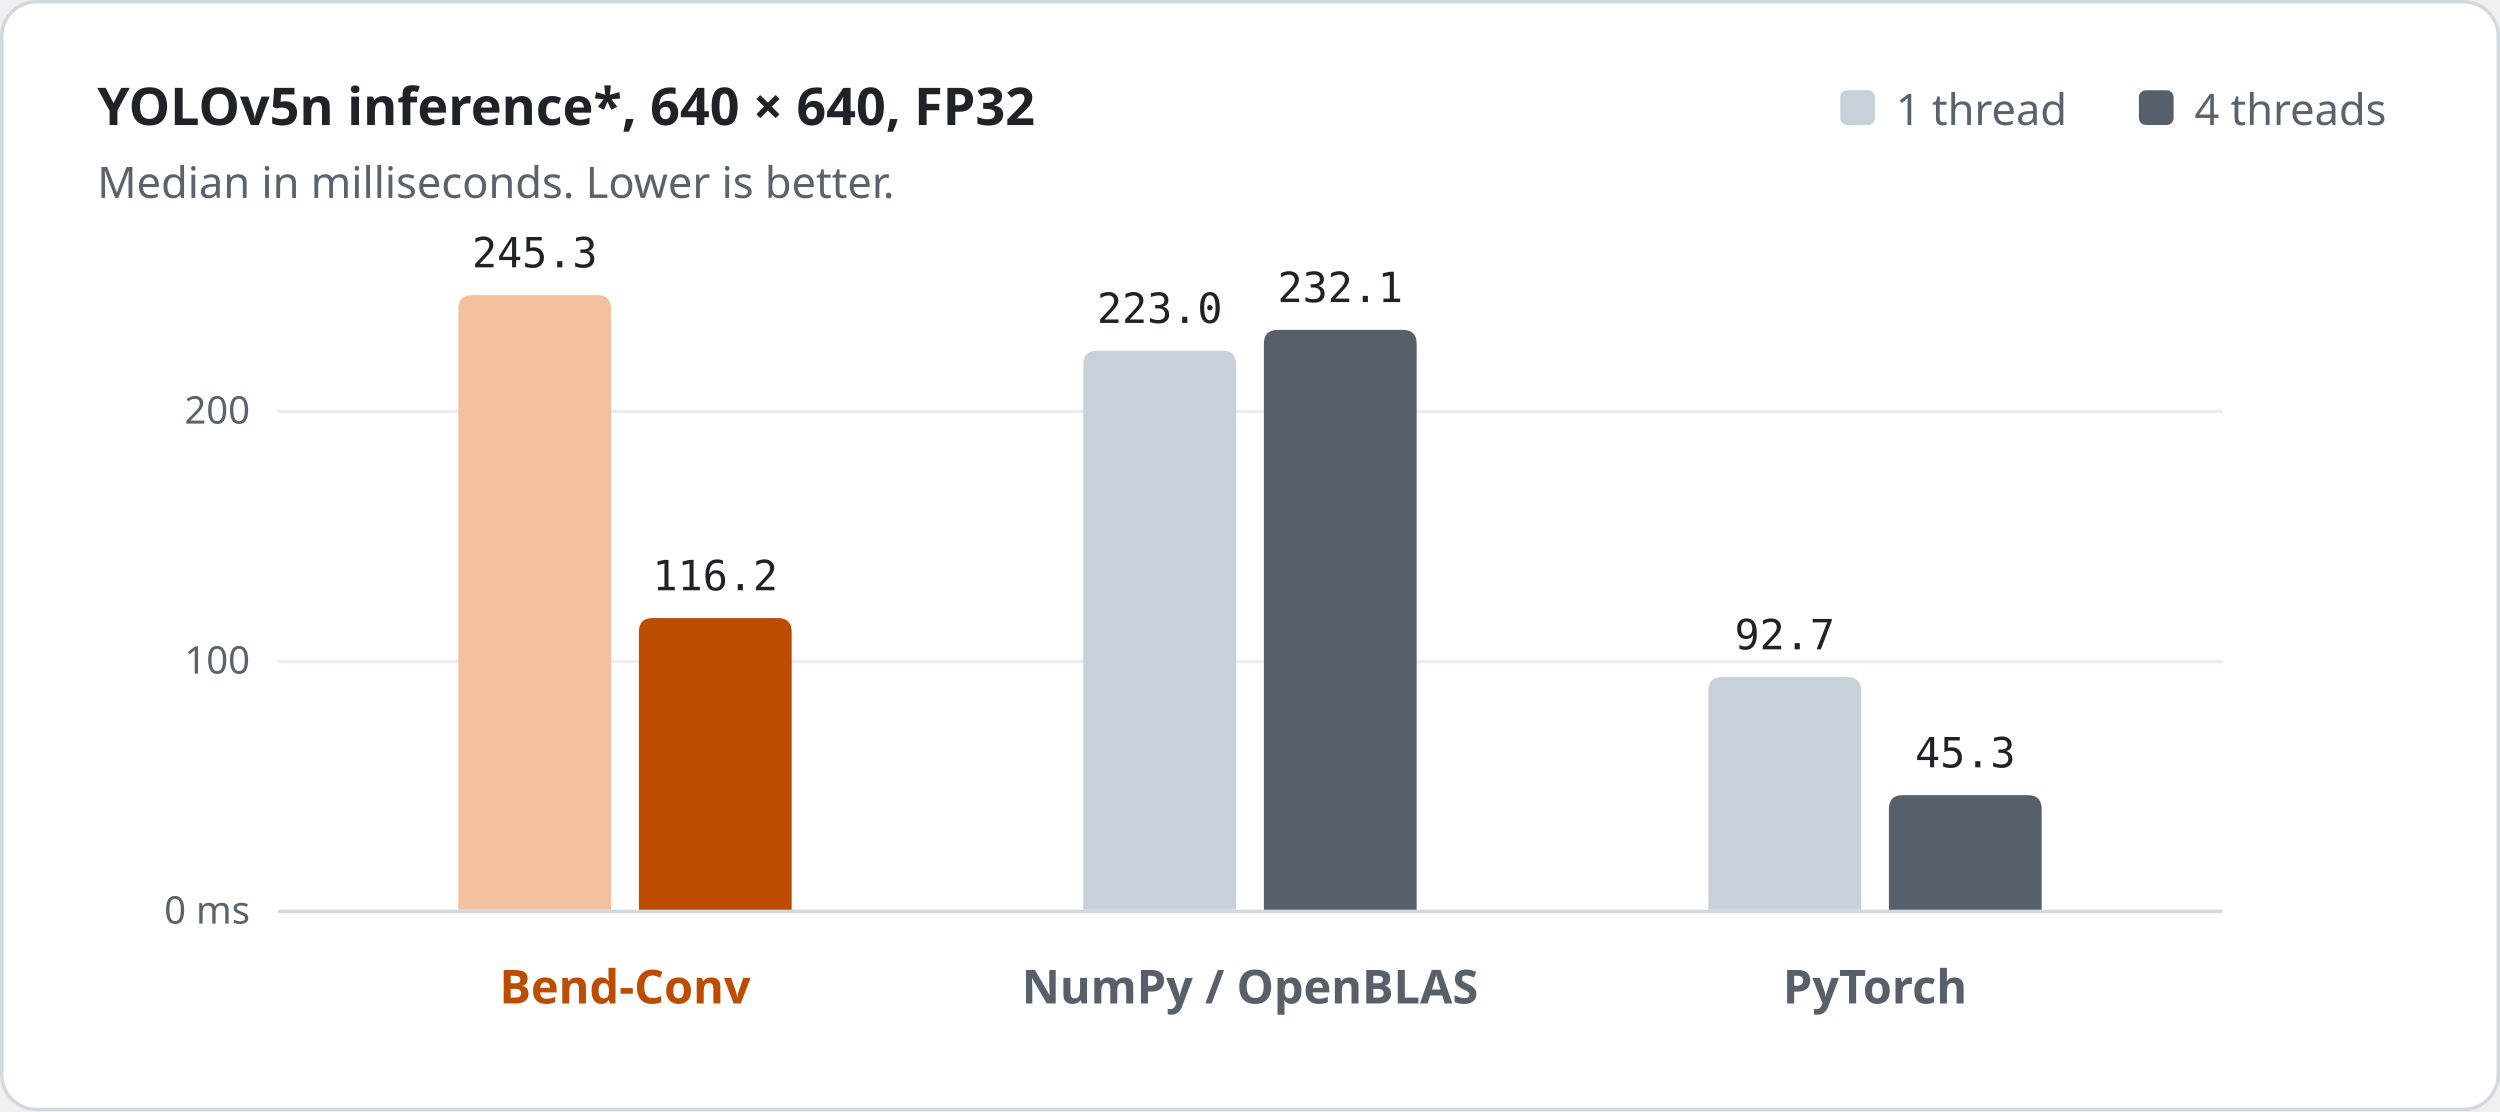
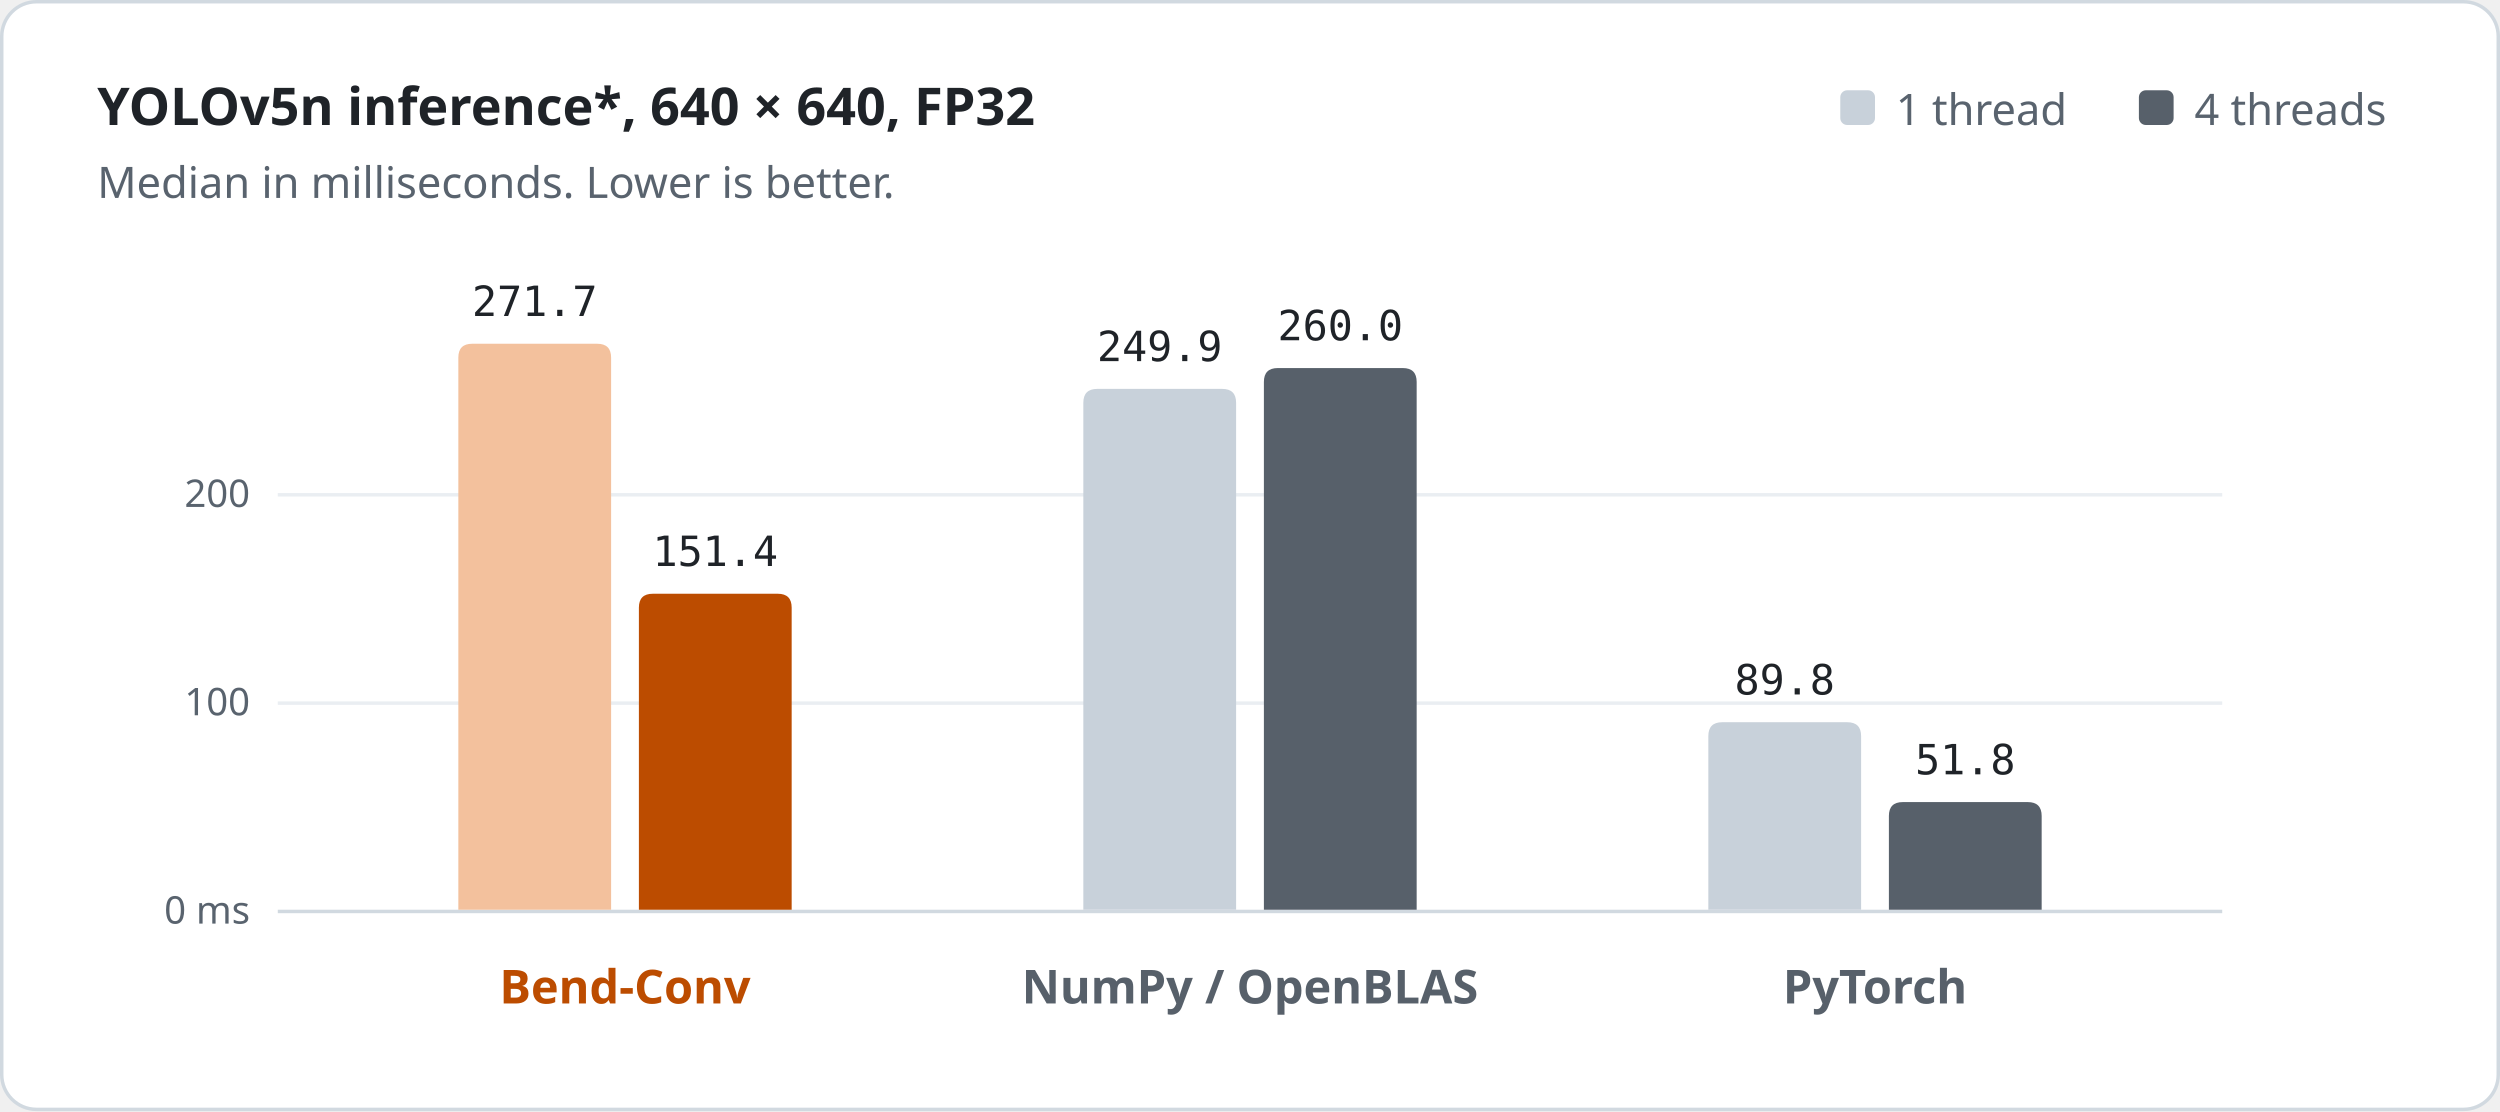
<svg xmlns="http://www.w3.org/2000/svg" width="720" height="320" viewBox="0 0 720 320" role="img" aria-label="YOLOv5n inference time in milliseconds, 1 and 4 threads">
  <rect x="0.5" y="0.5" width="719" height="319" rx="10" fill="#ffffff" stroke="#d1d9e0" />
  <g font-family="-apple-system,BlinkMacSystemFont,'Segoe UI','Noto Sans',Helvetica,Arial,sans-serif" font-size="12.5" fill="#1f2328">
    <text x="28" y="36" font-size="15" font-weight="600">YOLOv5n inference*, 640 × 640, FP32</text>
    <text x="28" y="57" fill="#59636e">Median in milliseconds. Lower is better.</text>
    <rect x="530" y="26" width="10" height="10" rx="2" fill="#c8d1da" />
    <text x="546" y="36" fill="#59636e">1 thread</text>
    <rect x="616" y="26" width="10" height="10" rx="2" fill="#57606a" />
    <text x="632" y="36" fill="#59636e">4 threads</text>
-     <line x1="80" y1="118.5" x2="640" y2="118.5" stroke="#eaeef2" />
-     <text x="72" y="122" text-anchor="end" font-size="11" fill="#59636e">200</text>
-     <line x1="80" y1="190.5" x2="640" y2="190.5" stroke="#eaeef2" />
-     <text x="72" y="194" text-anchor="end" font-size="11" fill="#59636e">100</text>
+     <line x1="80" y1="142.5" x2="640" y2="142.5" stroke="#eaeef2" />
+     <text x="72" y="146" text-anchor="end" font-size="11" fill="#59636e">200</text>
+     <line x1="80" y1="202.5" x2="640" y2="202.5" stroke="#eaeef2" />
+     <text x="72" y="206" text-anchor="end" font-size="11" fill="#59636e">100</text>
    <line x1="80" y1="262.5" x2="640" y2="262.5" stroke="#d1d9e0" />
    <text x="72" y="266" text-anchor="end" font-size="11" fill="#59636e">0 ms</text>
-     <path d="M132,262V89Q132,85 136,85H172Q176,85 176,89V262Z" fill="#f3c19d" />
-     <text x="154" y="77" text-anchor="middle" font-family="ui-monospace,SFMono-Regular,Menlo,Consolas,monospace" font-size="12">245.3</text>
-     <path d="M184,262V182Q184,178 188,178H224Q228,178 228,182V262Z" fill="#bc4c00" />
-     <text x="206" y="170" text-anchor="middle" font-family="ui-monospace,SFMono-Regular,Menlo,Consolas,monospace" font-size="12">116.2</text>
+     <path d="M132,262V103Q132,99 136,99H172Q176,99 176,103V262Z" fill="#f3c19d" />
+     <text x="154" y="91" text-anchor="middle" font-family="ui-monospace,SFMono-Regular,Menlo,Consolas,monospace" font-size="12">271.7</text>
+     <path d="M184,262V175Q184,171 188,171H224Q228,171 228,175V262Z" fill="#bc4c00" />
+     <text x="206" y="163" text-anchor="middle" font-family="ui-monospace,SFMono-Regular,Menlo,Consolas,monospace" font-size="12">151.4</text>
    <text x="180" y="289" text-anchor="middle" font-size="13.5" font-weight="600" fill="#bc4c00">Bend-Conv</text>
-     <path d="M312,262V105Q312,101 316,101H352Q356,101 356,105V262Z" fill="#c8d1da" />
-     <text x="334" y="93" text-anchor="middle" font-family="ui-monospace,SFMono-Regular,Menlo,Consolas,monospace" font-size="12">223.0</text>
-     <path d="M364,262V99Q364,95 368,95H404Q408,95 408,99V262Z" fill="#57606a" />
-     <text x="386" y="87" text-anchor="middle" font-family="ui-monospace,SFMono-Regular,Menlo,Consolas,monospace" font-size="12">232.1</text>
+     <path d="M312,262V116Q312,112 316,112H352Q356,112 356,116V262Z" fill="#c8d1da" />
+     <text x="334" y="104" text-anchor="middle" font-family="ui-monospace,SFMono-Regular,Menlo,Consolas,monospace" font-size="12">249.9</text>
+     <path d="M364,262V110Q364,106 368,106H404Q408,106 408,110V262Z" fill="#57606a" />
+     <text x="386" y="98" text-anchor="middle" font-family="ui-monospace,SFMono-Regular,Menlo,Consolas,monospace" font-size="12">260.0</text>
    <text x="360" y="289" text-anchor="middle" font-size="13.5" font-weight="600" fill="#57606a">NumPy / OpenBLAS</text>
-     <path d="M492,262V199Q492,195 496,195H532Q536,195 536,199V262Z" fill="#c8d1da" />
-     <text x="514" y="187" text-anchor="middle" font-family="ui-monospace,SFMono-Regular,Menlo,Consolas,monospace" font-size="12">92.7</text>
-     <path d="M544,262V233Q544,229 548,229H584Q588,229 588,233V262Z" fill="#57606a" />
-     <text x="566" y="221" text-anchor="middle" font-family="ui-monospace,SFMono-Regular,Menlo,Consolas,monospace" font-size="12">45.3</text>
+     <path d="M492,262V212Q492,208 496,208H532Q536,208 536,212V262Z" fill="#c8d1da" />
+     <text x="514" y="200" text-anchor="middle" font-family="ui-monospace,SFMono-Regular,Menlo,Consolas,monospace" font-size="12">89.8</text>
+     <path d="M544,262V235Q544,231 548,231H584Q588,231 588,235V262Z" fill="#57606a" />
+     <text x="566" y="223" text-anchor="middle" font-family="ui-monospace,SFMono-Regular,Menlo,Consolas,monospace" font-size="12">51.8</text>
    <text x="540" y="289" text-anchor="middle" font-size="13.5" font-weight="600" fill="#57606a">PyTorch</text>
  </g>
</svg>
